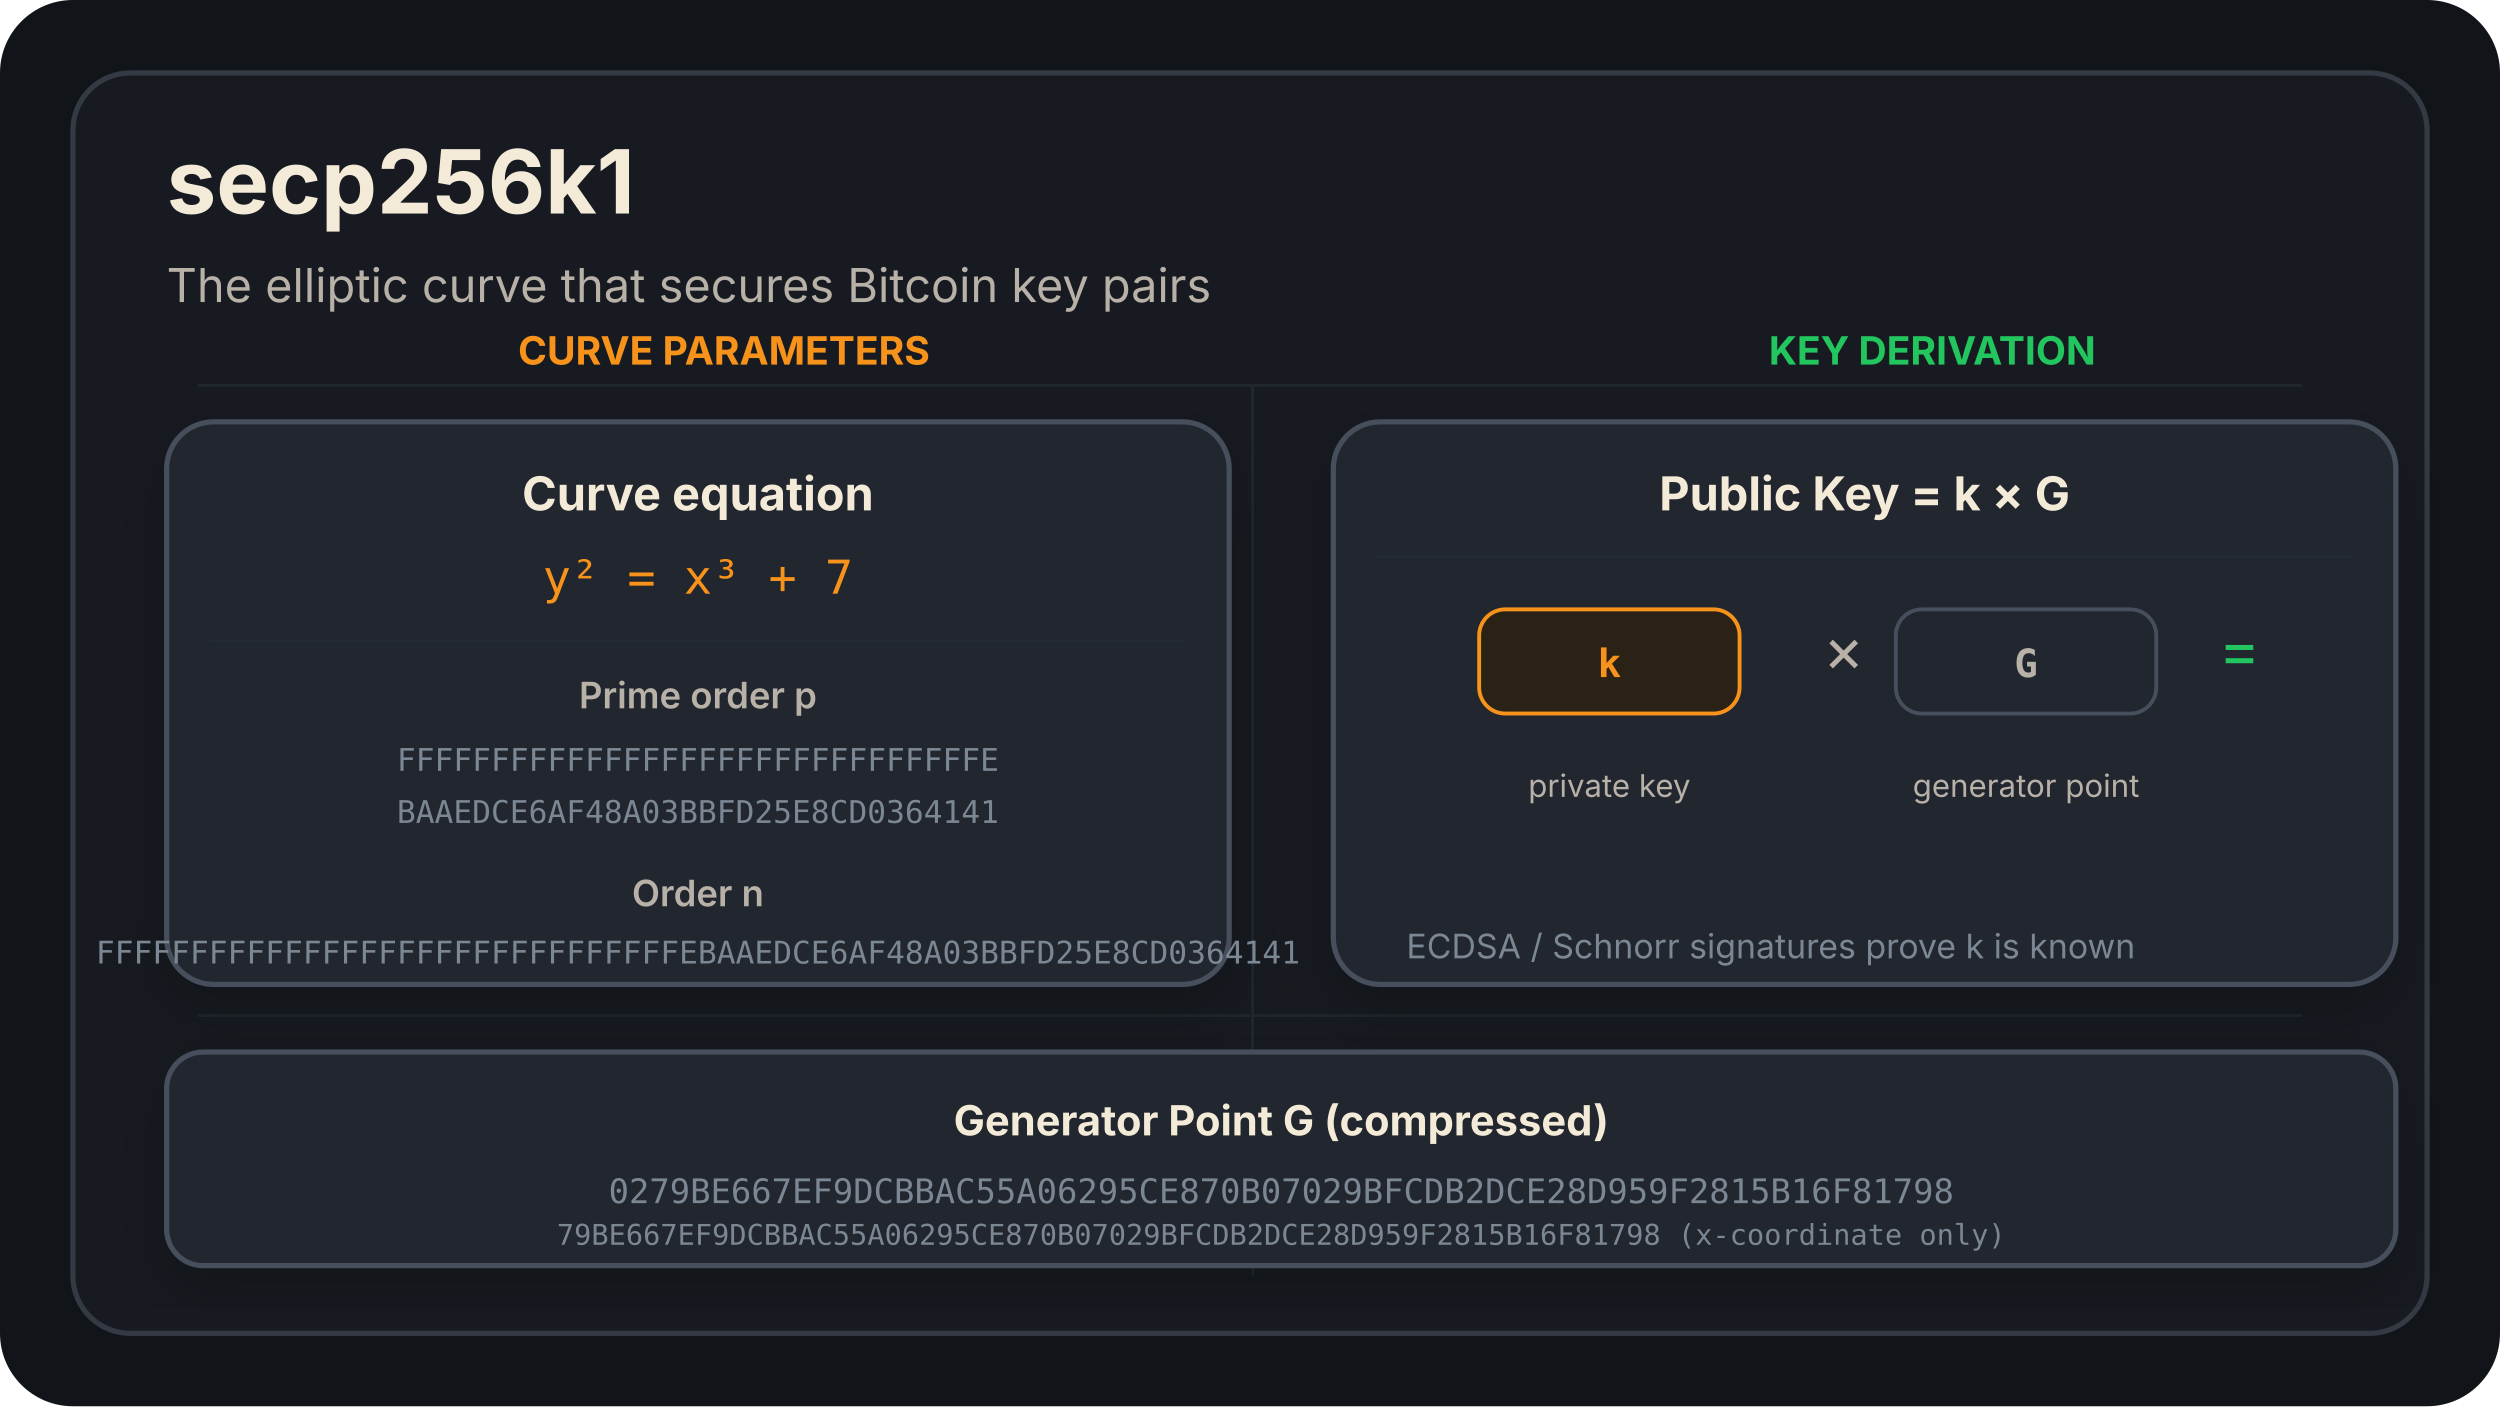
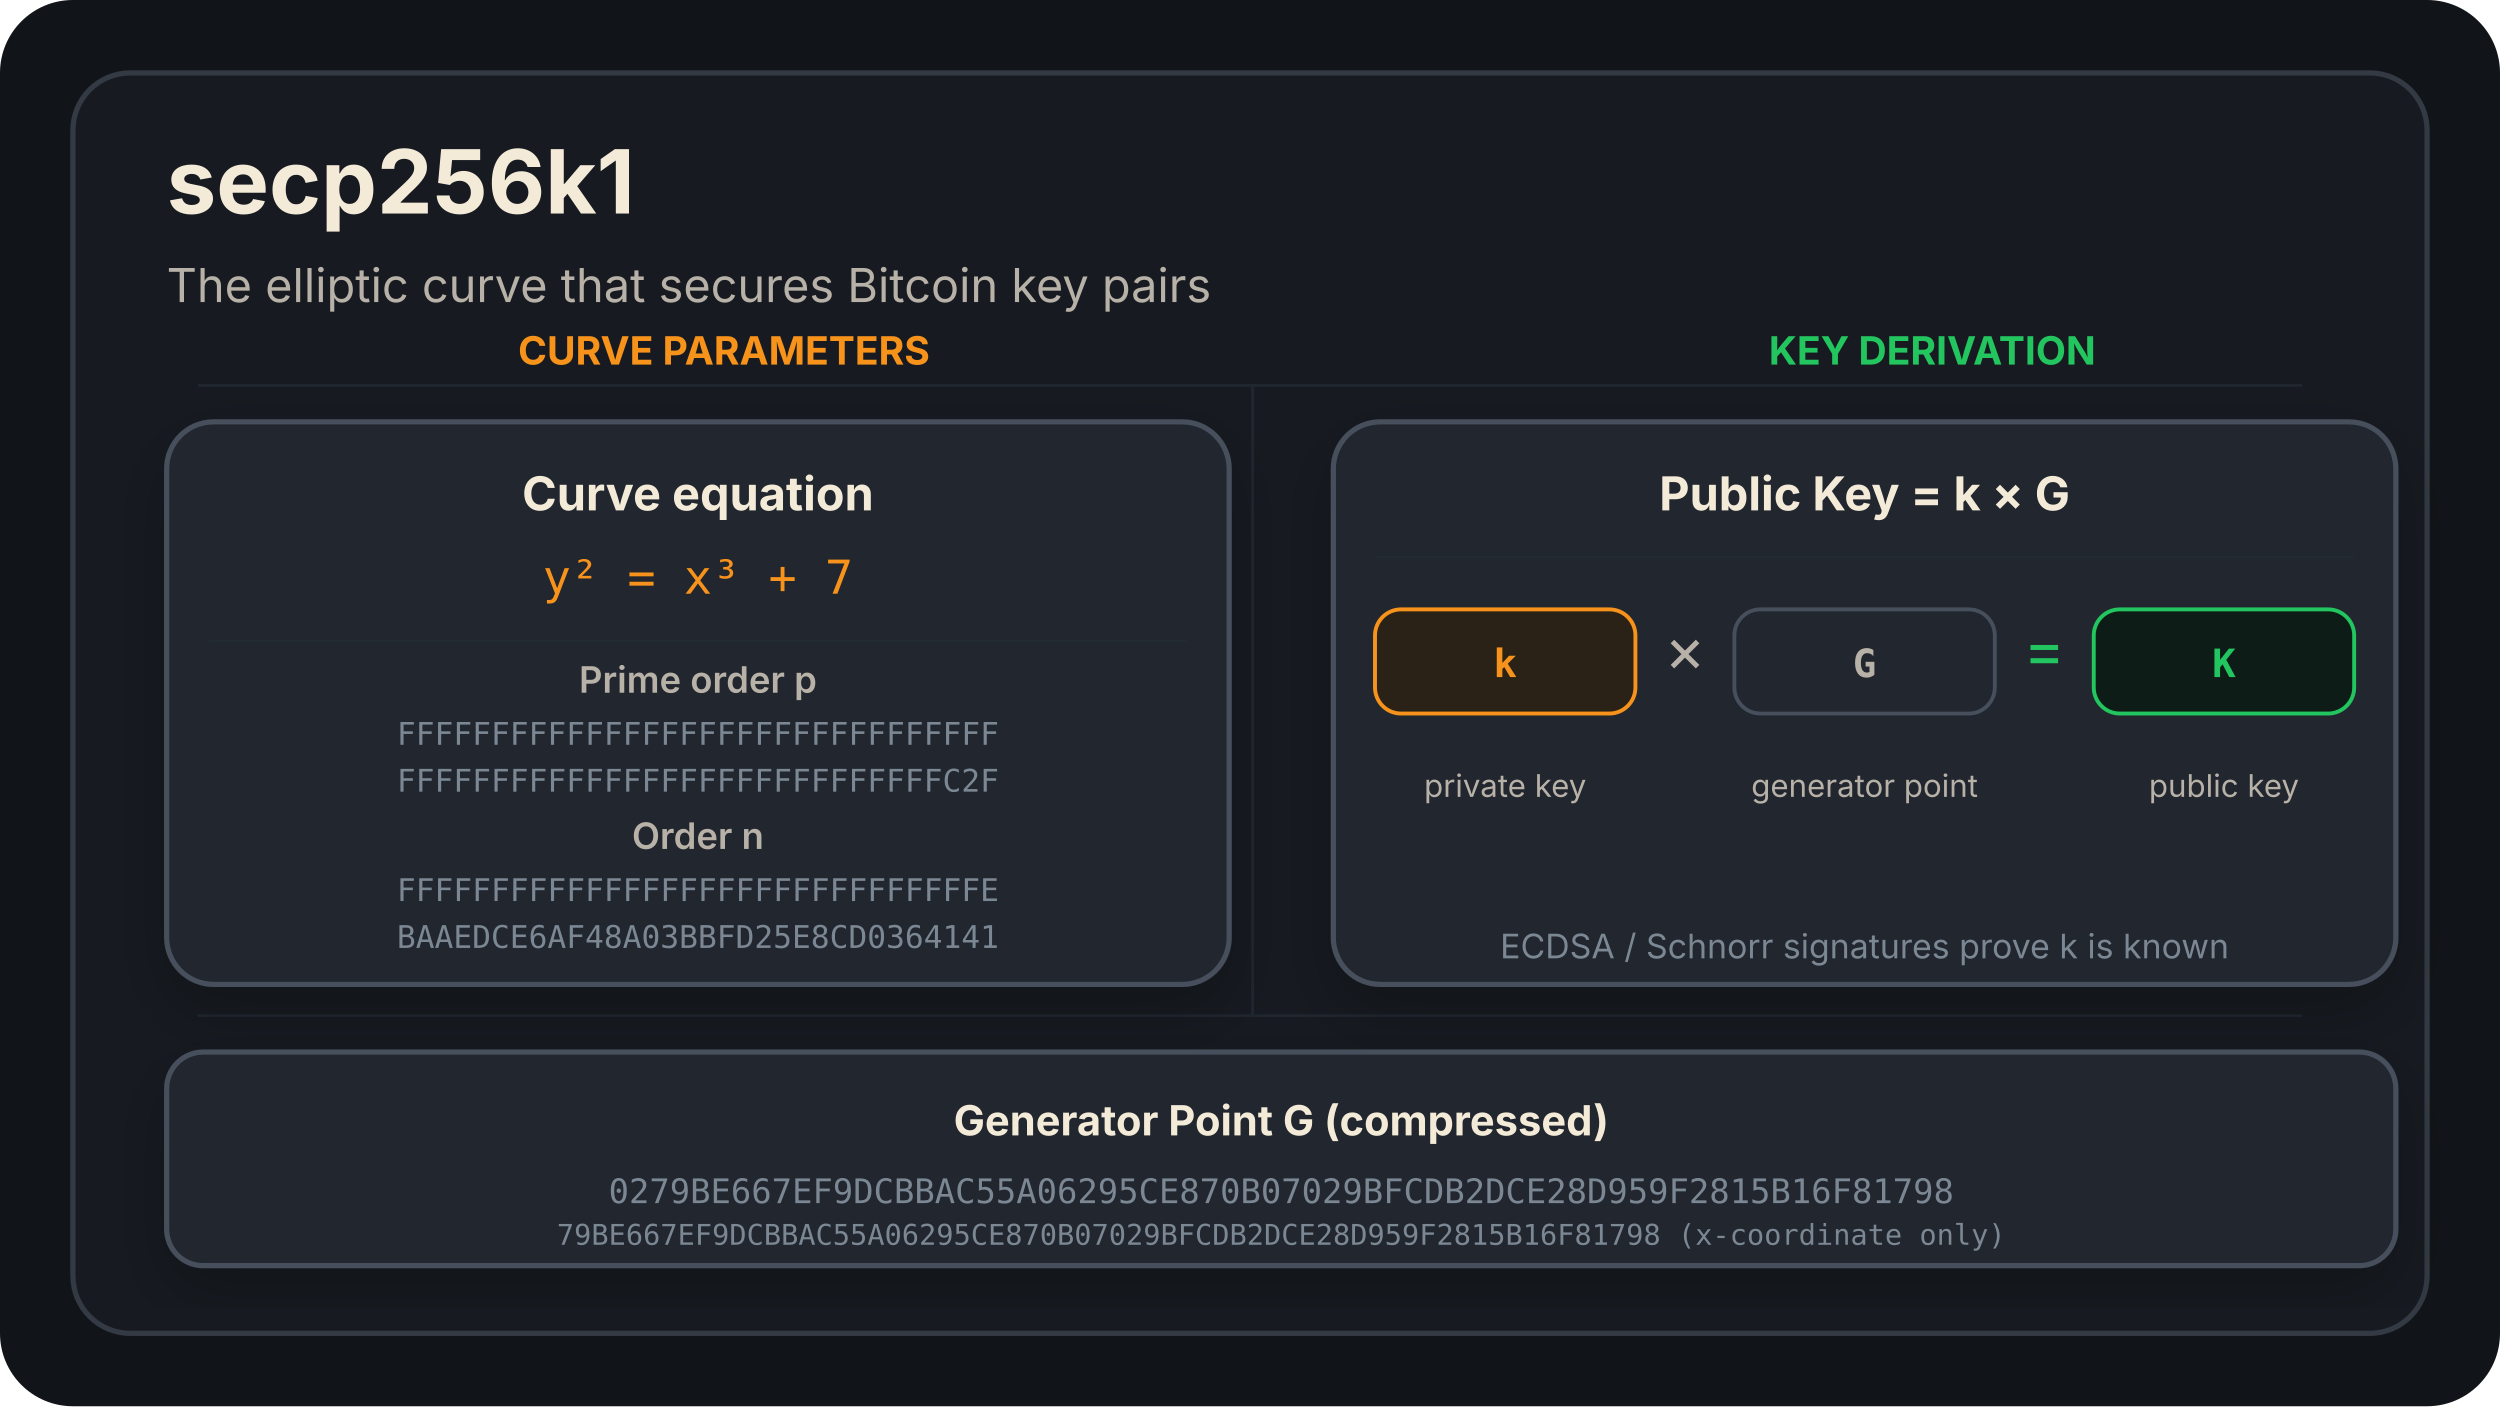
<svg xmlns="http://www.w3.org/2000/svg" width="960" height="540" viewBox="0 0 960 540" fill="none" role="img" aria-labelledby="title desc">
  <defs>
    <marker id="arrow-orange" markerWidth="10" markerHeight="10" refX="8" refY="5" orient="auto" markerUnits="userSpaceOnUse">
      <path d="M2 2L8 5L2 8" fill="none" stroke="#F7931A" stroke-width="1.8" stroke-linecap="round" stroke-linejoin="round" />
    </marker>
    <marker id="arrow-muted" markerWidth="10" markerHeight="10" refX="8" refY="5" orient="auto" markerUnits="userSpaceOnUse">
      <path d="M2 2L8 5L2 8" fill="none" stroke="#7C8794" stroke-width="1.8" stroke-linecap="round" stroke-linejoin="round" />
    </marker>
    <marker id="arrow-green" markerWidth="10" markerHeight="10" refX="8" refY="5" orient="auto" markerUnits="userSpaceOnUse">
      <path d="M2 2L8 5L2 8" fill="none" stroke="#22C55E" stroke-width="1.8" stroke-linecap="round" stroke-linejoin="round" />
    </marker>
    <filter id="soft" x="-20%" y="-20%" width="140%" height="140%">
      <feDropShadow dx="0" dy="10" stdDeviation="12" flood-color="#000000" flood-opacity="0.24" />
    </filter>
  </defs>
  <rect width="960" height="540" rx="28" fill="#111418" />
  <rect x="28" y="28" width="904" height="484" rx="22" fill="#171B21" stroke="#343A44" stroke-width="2" />
  <text x="64" y="82" fill="#F4EAD8" font-family="Inter, Arial, sans-serif" font-size="34" font-weight="700">secp256k1</text>
  <text x="64" y="116" fill="#B7B1A8" font-family="Inter, Arial, sans-serif" font-size="18">The elliptic curve that secures Bitcoin key pairs</text>
  <g stroke="#28313B" stroke-width="1" opacity="0.55">
    <path d="M76 148H884" />
    <path d="M76 390H884" />
-     <path d="M481 148V490" />
+     <path d="M481 148V390" />
  </g>
  <text x="278" y="140" text-anchor="middle" fill="#F7931A" font-family="Inter, Arial, sans-serif" font-size="15" font-weight="700">CURVE PARAMETERS</text>
  <text x="742" y="140" text-anchor="middle" fill="#22C55E" font-family="Inter, Arial, sans-serif" font-size="15" font-weight="700">KEY DERIVATION</text>
  <g filter="url(#soft)">
    <rect x="64" y="162" width="408" height="216" rx="18" fill="#20252D" stroke="#46505C" stroke-width="2" />
    <text x="268" y="196" text-anchor="middle" fill="#F4EAD8" font-family="Inter, Arial, sans-serif" font-size="18" font-weight="700">Curve equation</text>
    <text x="268" y="228" text-anchor="middle" fill="#F7931A" font-family="JetBrains Mono, monospace" font-size="18">y² = x³ + 7</text>
    <g stroke="#28313B" stroke-width="1" opacity="0.4">
      <path d="M80 246H456" />
    </g>
-     <text x="268" y="272" text-anchor="middle" fill="#B7B1A8" font-family="Inter, Arial, sans-serif" font-size="14" font-weight="600">Prime order p</text>
-     <text x="268" y="296" text-anchor="middle" fill="#7C8794" font-family="JetBrains Mono, monospace" font-size="12">FFFFFFFFFFFFFFFFFFFFFFFFFFFFFFFE</text>
-     <text x="268" y="316" text-anchor="middle" fill="#7C8794" font-family="JetBrains Mono, monospace" font-size="12">BAAEDCE6AF48A03BBFD25E8CD0364141</text>
-     <text x="268" y="348" text-anchor="middle" fill="#B7B1A8" font-family="Inter, Arial, sans-serif" font-size="14" font-weight="600">Order n</text>
-     <text x="268" y="370" text-anchor="middle" fill="#7C8794" font-family="JetBrains Mono, monospace" font-size="12">FFFFFFFFFFFFFFFFFFFFFFFFFFFFFFFEBAAEDCE6AF48A03BBFD25E8CD0364141</text>
+     <text x="268" y="266" text-anchor="middle" fill="#B7B1A8" font-family="Inter, Arial, sans-serif" font-size="14" font-weight="600">Prime order p</text>
+     <text x="268" y="286" text-anchor="middle" fill="#7C8794" font-family="JetBrains Mono, monospace" font-size="12">FFFFFFFFFFFFFFFFFFFFFFFFFFFFFFFF</text>
+     <text x="268" y="304" text-anchor="middle" fill="#7C8794" font-family="JetBrains Mono, monospace" font-size="12">FFFFFFFFFFFFFFFFFFFFFFFFFFFFFC2F</text>
+     <text x="268" y="326" text-anchor="middle" fill="#B7B1A8" font-family="Inter, Arial, sans-serif" font-size="14" font-weight="600">Order n</text>
+     <text x="268" y="346" text-anchor="middle" fill="#7C8794" font-family="JetBrains Mono, monospace" font-size="12">FFFFFFFFFFFFFFFFFFFFFFFFFFFFFFFE</text>
+     <text x="268" y="364" text-anchor="middle" fill="#7C8794" font-family="JetBrains Mono, monospace" font-size="12">BAAEDCE6AF48A03BBFD25E8CD0364141</text>
  </g>
  <g filter="url(#soft)">
    <rect x="512" y="162" width="408" height="216" rx="18" fill="#20252D" stroke="#46505C" stroke-width="2" />
    <text x="716" y="196" text-anchor="middle" fill="#F4EAD8" font-family="Inter, Arial, sans-serif" font-size="18" font-weight="700">Public Key = k × G</text>
    <g stroke="#28313B" stroke-width="1" opacity="0.4">
      <path d="M528 214H904" />
    </g>
-     <rect x="568" y="234" width="100" height="40" rx="10" fill="#2A2116" stroke="#F7931A" stroke-width="1.5" />
-     <text x="618" y="260" text-anchor="middle" fill="#F7931A" font-family="JetBrains Mono, monospace" font-size="15" font-weight="700">k</text>
-     <text x="618" y="306" text-anchor="middle" fill="#B7B1A8" font-family="Inter, Arial, sans-serif" font-size="12">private key</text>
-     <text x="700" y="258" fill="#B7B1A8" font-family="Inter, Arial, sans-serif" font-size="24">×</text>
-     <rect x="728" y="234" width="100" height="40" rx="10" fill="#20252D" stroke="#46505C" stroke-width="1.5" />
-     <text x="778" y="260" text-anchor="middle" fill="#B7B1A8" font-family="JetBrains Mono, monospace" font-size="15" font-weight="700">G</text>
-     <text x="778" y="306" text-anchor="middle" fill="#B7B1A8" font-family="Inter, Arial, sans-serif" font-size="12">generator point</text>
-     <text x="852" y="258" fill="#22C55E" font-family="Inter, Arial, sans-serif" font-size="24">=</text>
-     <text x="680" y="368" text-anchor="middle" fill="#7C8794" font-family="Inter, Arial, sans-serif" font-size="13">ECDSA / Schnorr signatures prove k is known</text>
+     <rect x="528" y="234" width="100" height="40" rx="10" fill="#2A2116" stroke="#F7931A" stroke-width="1.5" />
+     <text x="578" y="260" text-anchor="middle" fill="#F7931A" font-family="JetBrains Mono, monospace" font-size="15" font-weight="700">k</text>
+     <text x="578" y="306" text-anchor="middle" fill="#B7B1A8" font-family="Inter, Arial, sans-serif" font-size="12">private key</text>
+     <text x="647" y="258" text-anchor="middle" fill="#B7B1A8" font-family="Inter, Arial, sans-serif" font-size="24">×</text>
+     <rect x="666" y="234" width="100" height="40" rx="10" fill="#20252D" stroke="#46505C" stroke-width="1.5" />
+     <text x="716" y="260" text-anchor="middle" fill="#B7B1A8" font-family="JetBrains Mono, monospace" font-size="15" font-weight="700">G</text>
+     <text x="716" y="306" text-anchor="middle" fill="#B7B1A8" font-family="Inter, Arial, sans-serif" font-size="12">generator point</text>
+     <text x="785" y="258" text-anchor="middle" fill="#22C55E" font-family="Inter, Arial, sans-serif" font-size="24">=</text>
+     <rect x="804" y="234" width="100" height="40" rx="10" fill="#0A1F16" stroke="#22C55E" stroke-width="1.5" />
+     <text x="854" y="260" text-anchor="middle" fill="#22C55E" font-family="JetBrains Mono, monospace" font-size="15" font-weight="700">K</text>
+     <text x="854" y="306" text-anchor="middle" fill="#B7B1A8" font-family="Inter, Arial, sans-serif" font-size="12">public key</text>
+     <text x="716" y="368" text-anchor="middle" fill="#7C8794" font-family="Inter, Arial, sans-serif" font-size="13">ECDSA / Schnorr signatures prove k is known</text>
  </g>
  <g filter="url(#soft)">
    <rect x="64" y="404" width="856" height="82" rx="14" fill="#20252D" stroke="#46505C" stroke-width="2" />
    <text x="492" y="436" text-anchor="middle" fill="#F4EAD8" font-family="Inter, Arial, sans-serif" font-size="16" font-weight="700">Generator Point G (compressed)</text>
    <text x="492" y="462" text-anchor="middle" fill="#7C8794" font-family="JetBrains Mono, monospace" font-size="13">0279BE667EF9DCBBAC55A06295CE870B07029BFCDB2DCE28D959F2815B16F81798</text>
    <text x="492" y="478" text-anchor="middle" fill="#7C8794" font-family="JetBrains Mono, monospace" font-size="11">79BE667EF9DCBBAC55A06295CE870B07029BFCDB2DCE28D959F2815B16F81798 (x-coordinate only)</text>
  </g>
</svg>
